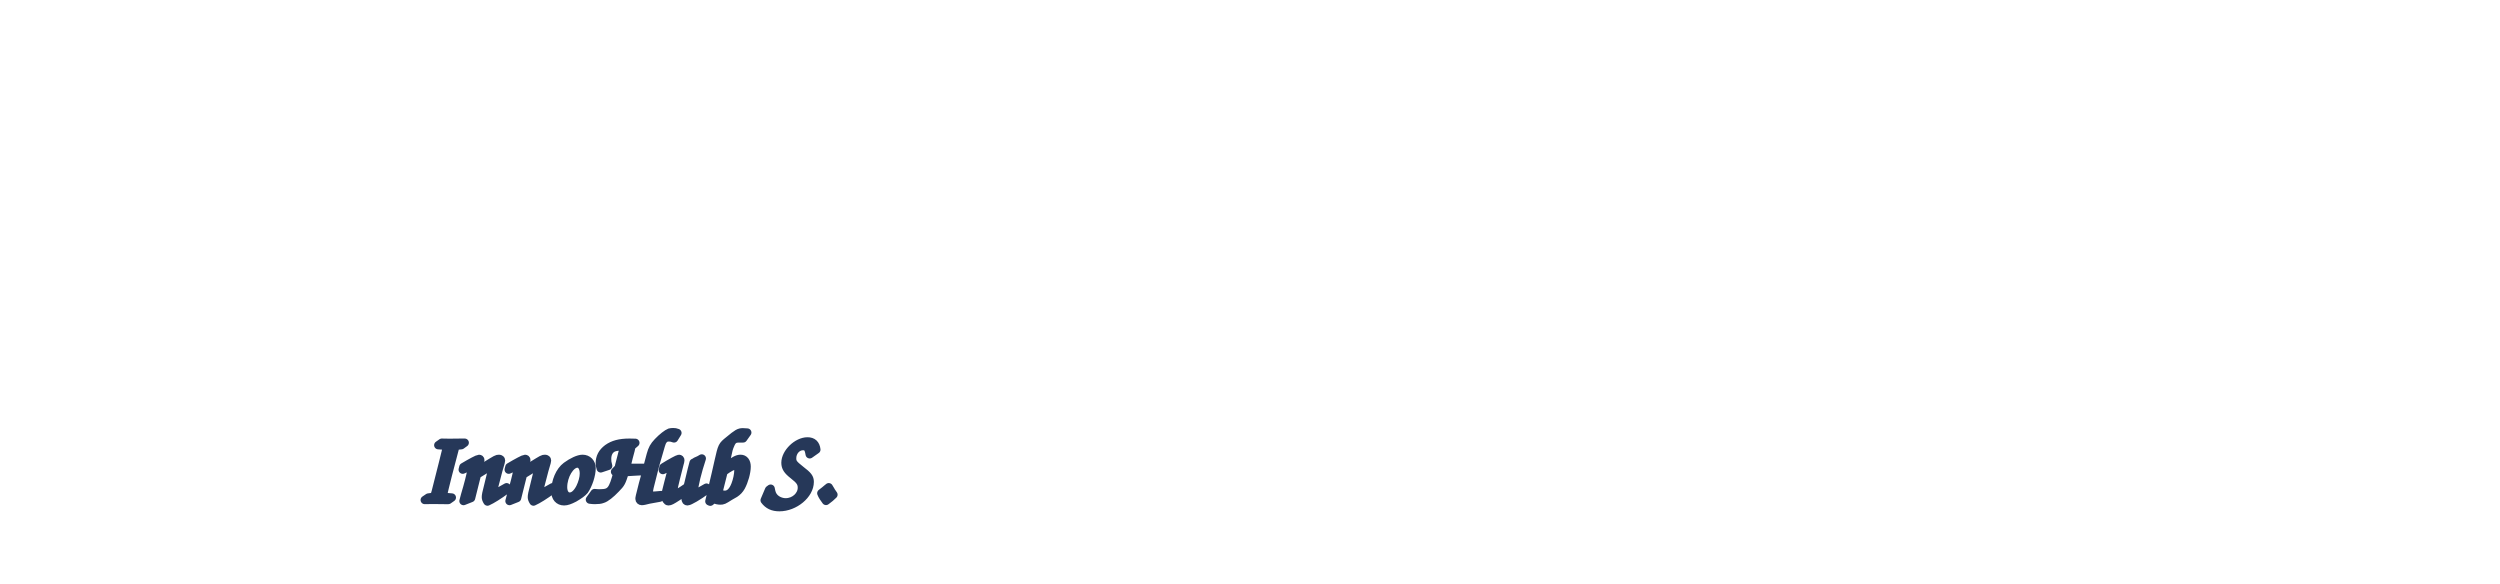
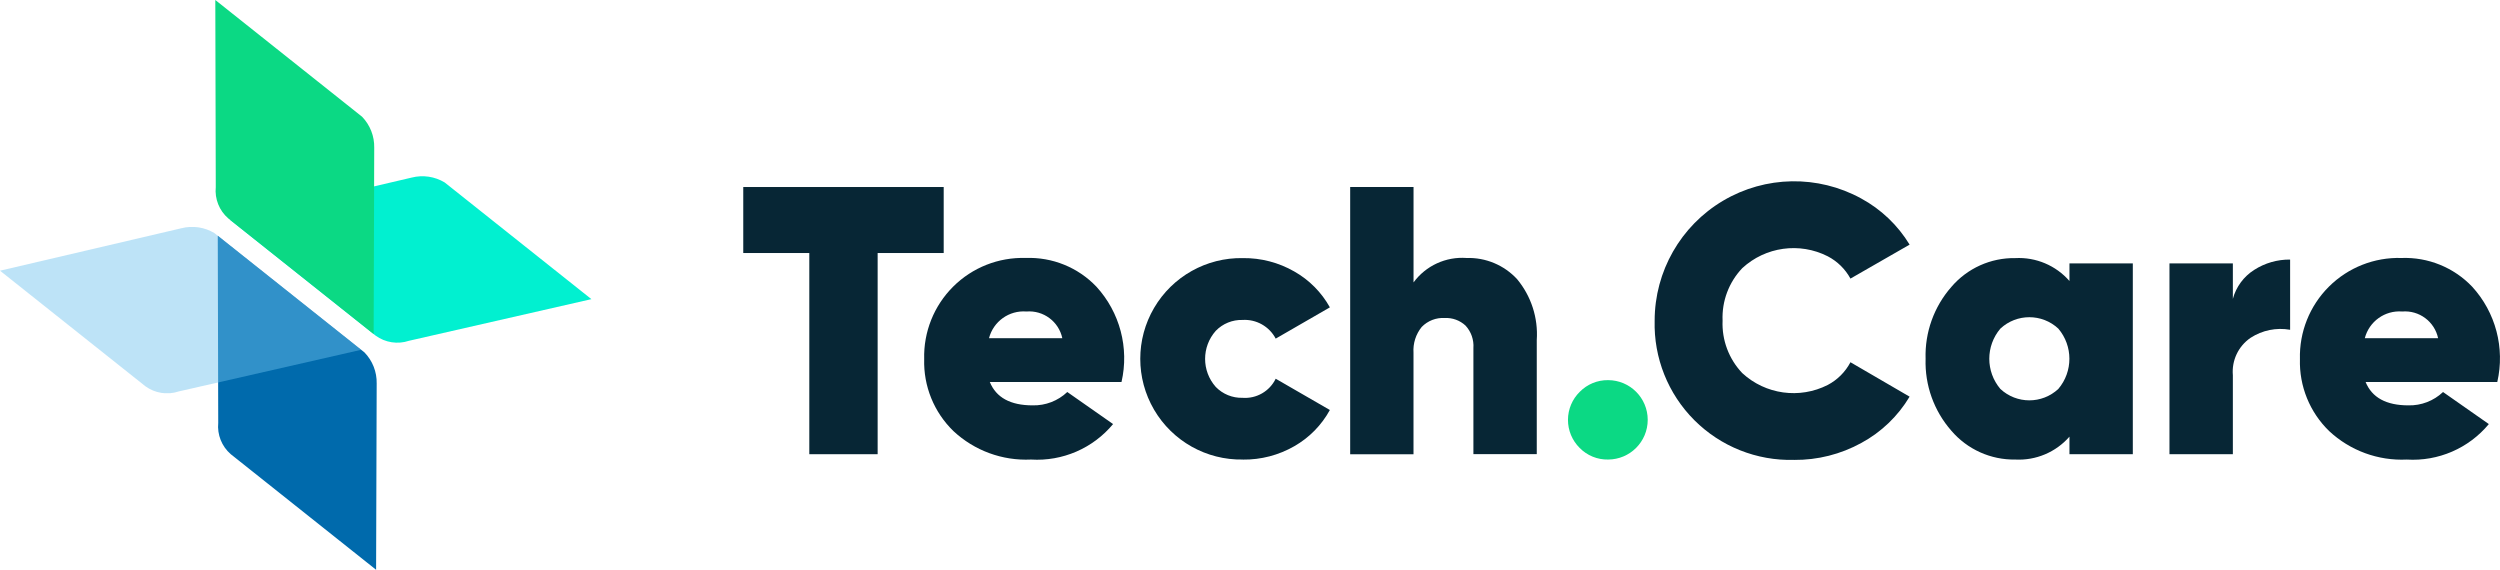
- <svg xmlns="http://www.w3.org/2000/svg" width="300" height="70">
-   <text x="50" y="60" font-family="'Brush Script MT', cursive" font-size="17vw" fill="rgb(38, 56, 89)" stroke="rgb(38, 56, 89)" stroke-width="1" stroke-linejoin="round">
- InnoHub S.
-   </text>
+ <svg xmlns="http://www.w3.org/2000/svg" id="TestLogo" width="210.582" height="48" viewBox="0 0 210.582 48">
+   <defs>
+     <clipPath id="clip-path">
+       <rect id="Rectangle_17" data-name="Rectangle 17" width="30.422" height="13.998" fill="none" />
+     </clipPath>
+   </defs>
+   <g id="Icon">
+     <path id="Path_3" data-name="Path 3" d="M50.527,68.4l.049-15.694A3.644,3.644,0,0,0,49.55,50.09L37.19,40.26l.039,15.758a3.1,3.1,0,0,0,1.051,2.639l12.242,9.736Z" transform="translate(-18.847 -20.403)" fill="#006aac" />
+     <path id="Path_4" data-name="Path 4" d="M39.32,33.789,54.6,30.213a3.639,3.639,0,0,1,2.782.409l12.36,9.83L54.378,43.959a3.1,3.1,0,0,1-2.811-.434L39.325,33.789Z" transform="translate(-19.927 -15.254)" fill="#01f0d0" />
+     <g id="Group_11" data-name="Group 11" transform="translate(0 19.122)" opacity="0.45">
+       <g id="Group_10" data-name="Group 10">
+         <g id="Group_6" data-name="Group 6" clip-path="url(#clip-path)">
+           <g id="Group_9" data-name="Group 9" transform="translate(0 -0.01)">
+             <path id="Path_5" data-name="Path 5" d="M0,42.439l15.28-3.576a3.639,3.639,0,0,1,2.782.409l12.36,9.83L15.058,52.609a3.1,3.1,0,0,1-2.811-.434Z" transform="translate(0 -38.75)" fill="#6dc2ee" />
+           </g>
+         </g>
+       </g>
+     </g>
+     <path id="Path_6" data-name="Path 6" d="M50.107,28.143l.049-15.694A3.644,3.644,0,0,0,49.13,9.83L36.77,0l.039,15.758A3.089,3.089,0,0,0,37.865,18.4l12.247,9.741Z" transform="translate(-18.634)" fill="#0bd984" />
+     <rect id="Rectangle_5" data-name="Rectangle 5" width="49.815" height="48" fill="none" />
+   </g>
+   <g id="Text" transform="translate(62.607 15.27)" style="mix-blend-mode: normal;isolation: isolate">
+     <path id="Path_3-2" data-name="Path 3" d="M147.873,31.94V37.5h-5.564V54.446h-5.756V37.5H130.99V31.94h16.878Z" transform="translate(-130.99 -31.457)" fill="#072635" />
+     <path id="Path_4-2" data-name="Path 4" d="M167.419,54.511q.806,1.961,3.6,1.963a4.1,4.1,0,0,0,2.925-1.125l3.857,2.7a8.314,8.314,0,0,1-6.91,2.989,8.962,8.962,0,0,1-6.54-2.4,8.111,8.111,0,0,1-2.461-6.062,8.3,8.3,0,0,1,8.552-8.518,7.816,7.816,0,0,1,5.948,2.412,8.929,8.929,0,0,1,2.121,8.035H167.419Zm-.064-3.694h6.17a2.853,2.853,0,0,0-3.023-2.249,3.011,3.011,0,0,0-3.152,2.249Z" transform="translate(-146.65 -37.599)" fill="#072635" />
+     <path id="Path_5-2" data-name="Path 5" d="M207.537,61.047a8.485,8.485,0,1,1,0-16.967,8.483,8.483,0,0,1,4.326,1.125,7.861,7.861,0,0,1,3,3.023L210.3,50.862a2.951,2.951,0,0,0-2.8-1.573,3.019,3.019,0,0,0-2.249.917,3.558,3.558,0,0,0,0,4.725,3.027,3.027,0,0,0,2.249.917,2.87,2.87,0,0,0,2.8-1.608l4.562,2.634a7.836,7.836,0,0,1-3,3.053,8.483,8.483,0,0,1-4.326,1.125Z" transform="translate(-165.451 -37.609)" fill="#072635" />
+     <path id="Path_6-2" data-name="Path 6" d="M244.44,37.918A5.559,5.559,0,0,1,248.7,39.7a7.267,7.267,0,0,1,1.657,5.129v9.613h-5.337V45.508a2.526,2.526,0,0,0-.661-1.894,2.4,2.4,0,0,0-1.751-.641,2.5,2.5,0,0,0-1.943.755,3.115,3.115,0,0,0-.691,2.17V54.45H234.64V31.94h5.337v8.035a5.089,5.089,0,0,1,4.469-2.057Z" transform="translate(-183.518 -31.457)" fill="#072635" />
+     <path id="Path_7" data-name="Path 7" d="M275.219,71.608a3.26,3.26,0,0,1-2.4-.982,3.317,3.317,0,0,1,.015-4.725,3.283,3.283,0,0,1,2.377-.981,3.344,3.344,0,0,1,0,6.688Z" transform="translate(-202.37 -48.17)" fill="#0bd984" />
+     <path id="Path_8" data-name="Path 8" d="M298.374,54.427A11.431,11.431,0,0,1,286.64,42.694a11.746,11.746,0,0,1,17.391-10.289,10.8,10.8,0,0,1,4.084,3.891l-4.982,2.861a4.6,4.6,0,0,0-1.914-1.879,6.367,6.367,0,0,0-7.2,1,6.038,6.038,0,0,0-1.657,4.419,6.038,6.038,0,0,0,1.657,4.419,6.367,6.367,0,0,0,7.2,1,4.561,4.561,0,0,0,1.914-1.914l4.982,2.9A10.633,10.633,0,0,1,304.051,53a11.549,11.549,0,0,1-5.672,1.43Z" transform="translate(-209.871 -30.96)" fill="#072635" />
+     <path id="Path_9" data-name="Path 9" d="M345.028,44.524h5.337V60.6h-5.337v-1.48a5.663,5.663,0,0,1-4.562,1.928,6.937,6.937,0,0,1-5.386-2.427,8.755,8.755,0,0,1-2.17-6.057,8.755,8.755,0,0,1,2.17-6.057,6.93,6.93,0,0,1,5.386-2.427,5.656,5.656,0,0,1,4.562,1.928v-1.48ZM339.208,55.1a3.58,3.58,0,0,0,4.883,0,3.927,3.927,0,0,0,0-5.08,3.58,3.58,0,0,0-4.883,0,3.927,3.927,0,0,0,0,5.08Z" transform="translate(-233.319 -37.609)" fill="#072635" />
+     <path id="Path_10" data-name="Path 10" d="M379.9,47.639a4.171,4.171,0,0,1,1.8-2.441,5.481,5.481,0,0,1,3.023-.868v5.914a4.628,4.628,0,0,0-3.329.676,3.453,3.453,0,0,0-1.494,3.152v6.654H374.56V44.651H379.9Z" transform="translate(-254.427 -37.736)" fill="#072635" />
+     <path id="Path_11" data-name="Path 11" d="M402.379,54.511q.806,1.961,3.6,1.963A4.1,4.1,0,0,0,408.9,55.35l3.857,2.7a8.314,8.314,0,0,1-6.91,2.989,8.962,8.962,0,0,1-6.54-2.4,8.111,8.111,0,0,1-2.461-6.062A8.3,8.3,0,0,1,405.4,44.06a7.823,7.823,0,0,1,5.948,2.412,8.929,8.929,0,0,1,2.121,8.035H402.384Zm-.064-3.694h6.17a2.853,2.853,0,0,0-3.023-2.249,3.011,3.011,0,0,0-3.152,2.249Z" transform="translate(-265.723 -37.599)" fill="#072635" />
+   </g>
</svg>
